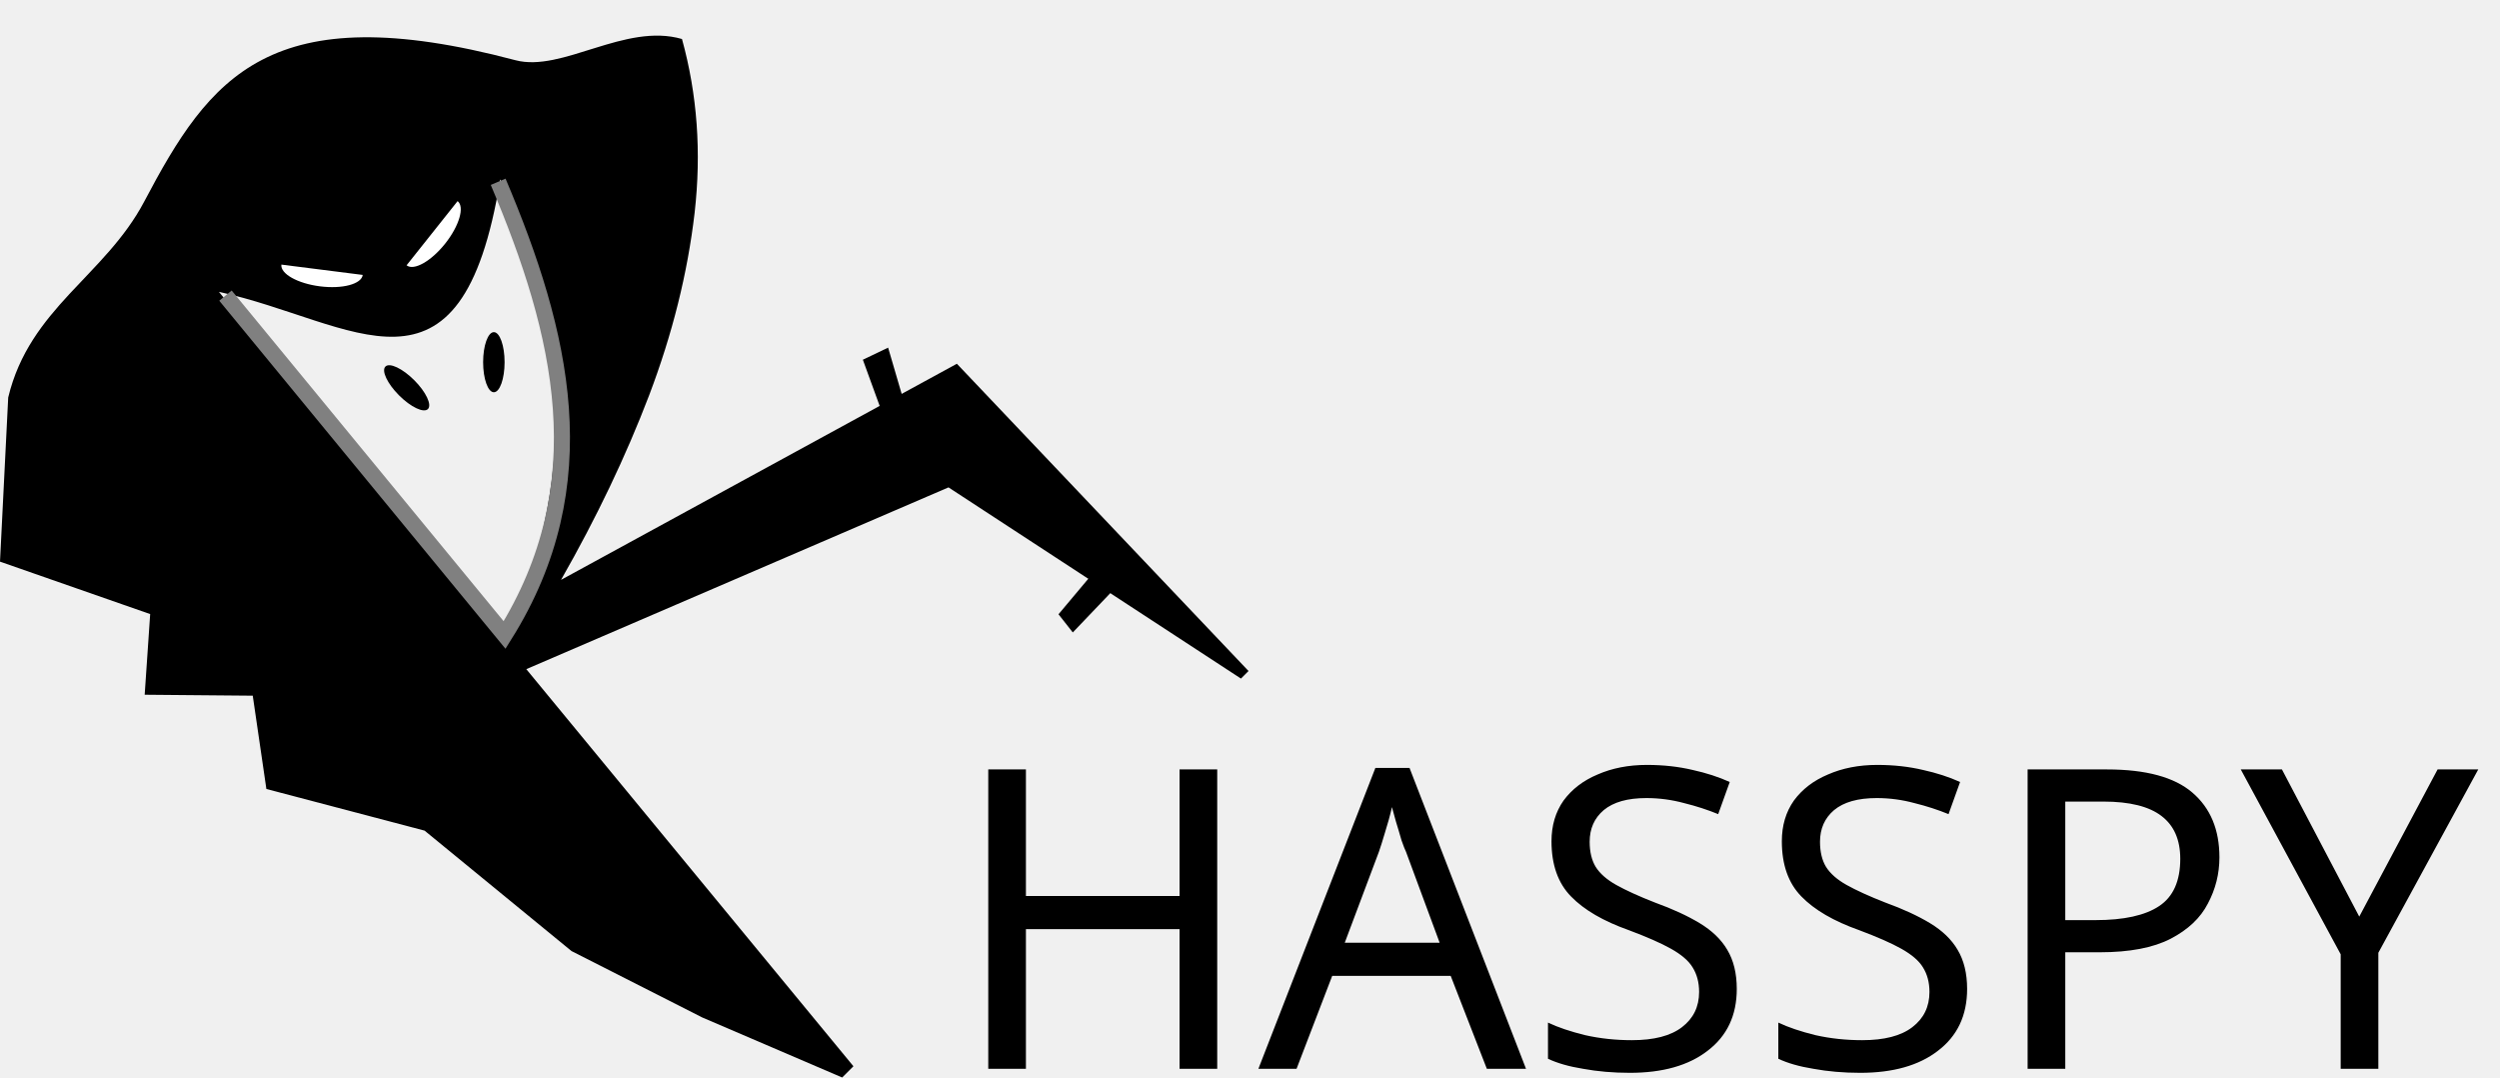
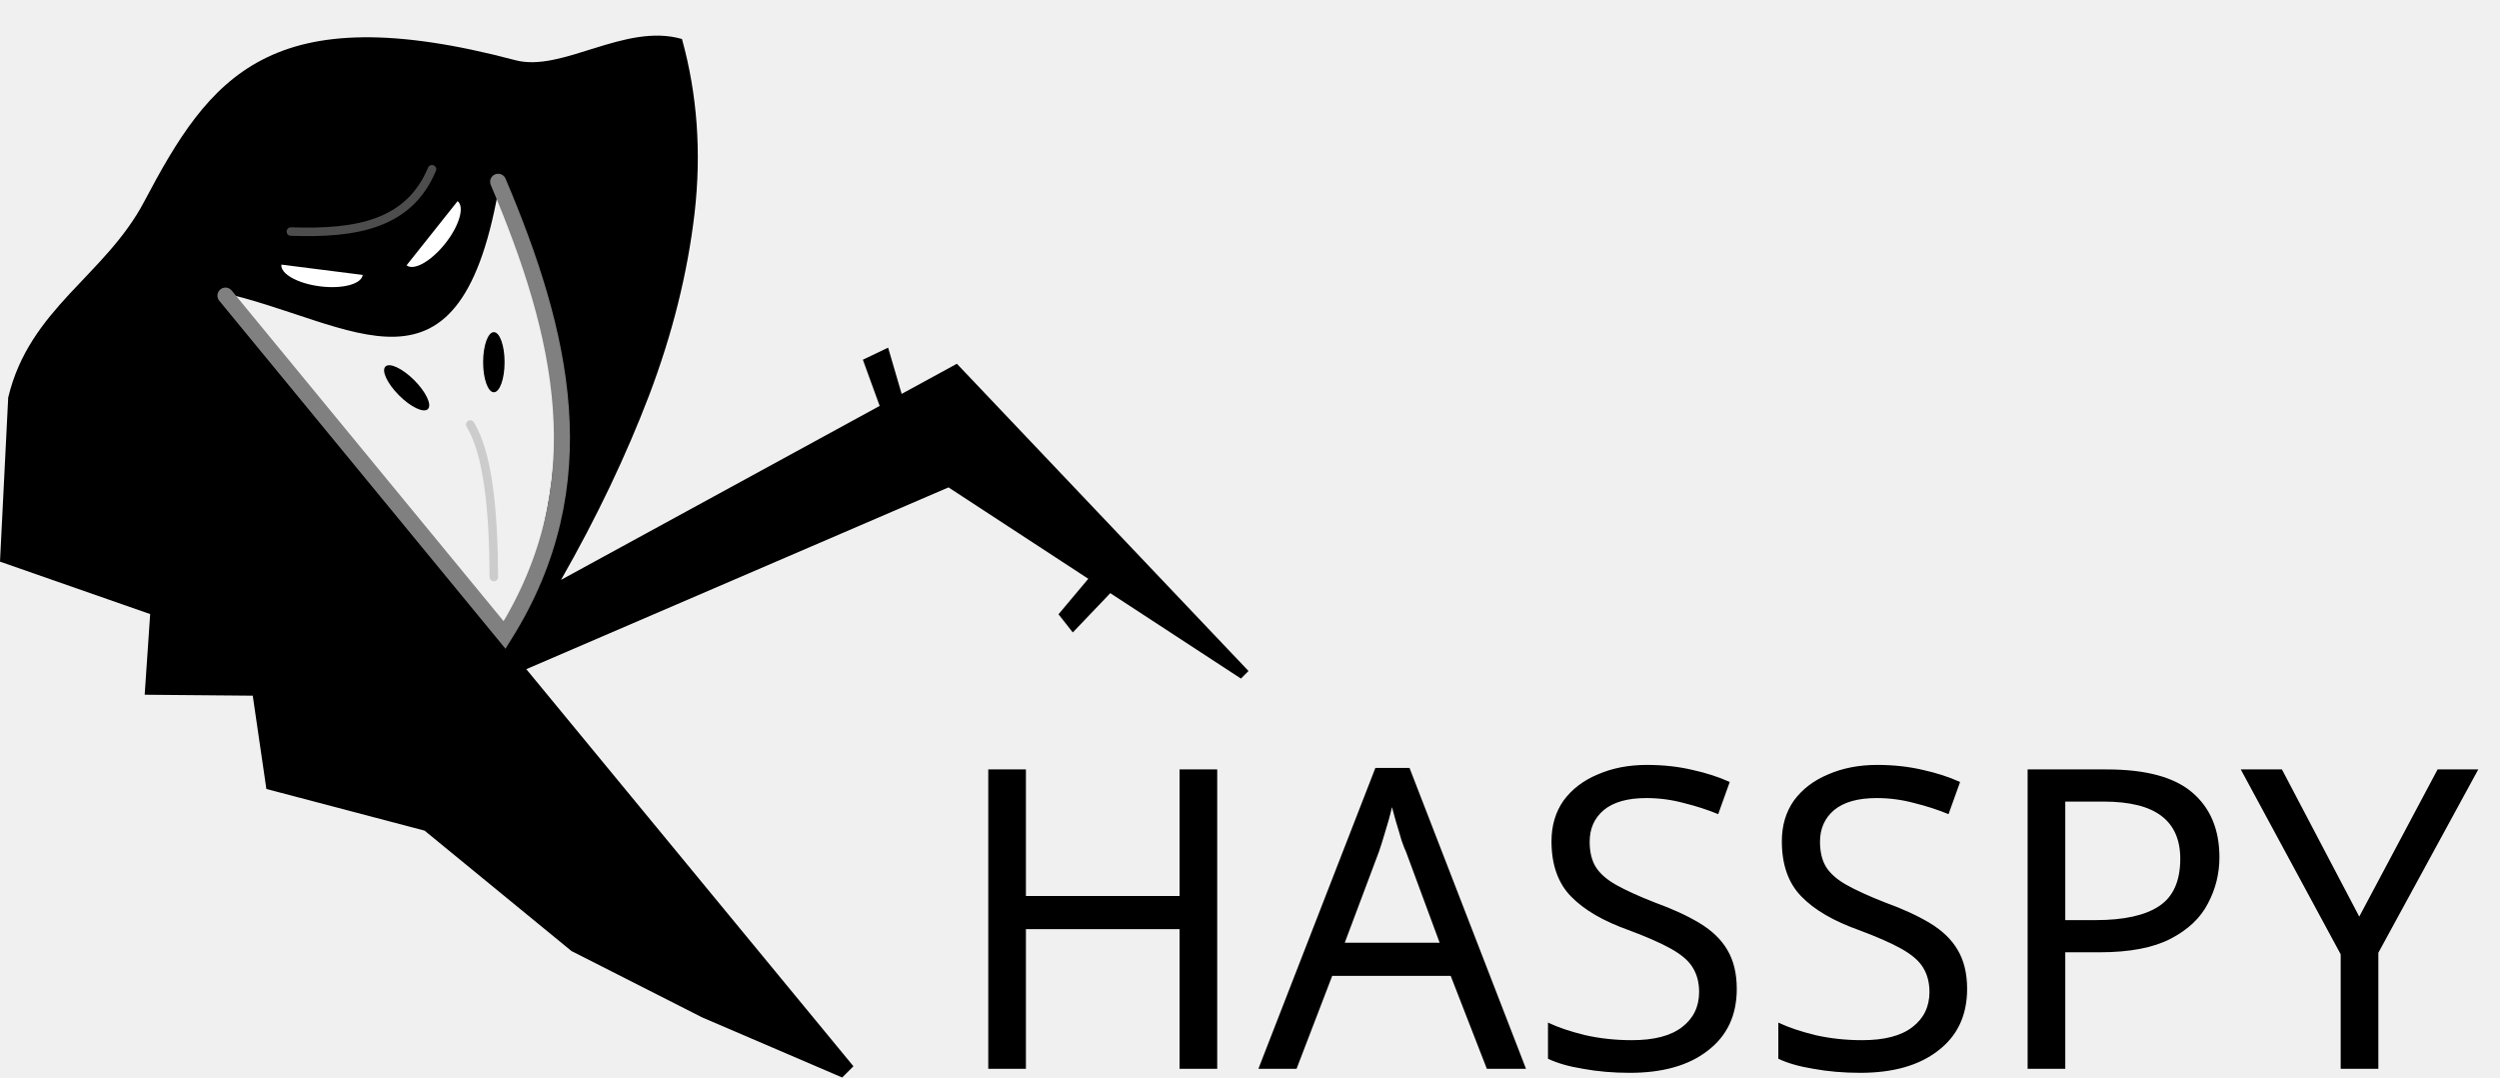
<svg xmlns="http://www.w3.org/2000/svg" width="77.766mm" height="33.517mm" viewBox="0 0 77.766 33.517" version="1.1" id="svg8">
  <defs id="defs2" />
  <g id="layer1" transform="translate(-36.69179,-10.5931)">
    <text xml:space="preserve" style="font-style:normal;font-weight:normal;font-size:13.053px;line-height:1.25;font-family:sans-serif;letter-spacing:0px;word-spacing:0px;fill:#000000;fill-opacity:1;stroke:none;stroke-width:0.326" x="66.179" y="43.84" id="text824">
      <tspan id="tspan822" x="66.179" y="43.84" style="font-style:normal;font-variant:normal;font-weight:normal;font-stretch:normal;font-size:13.053px;font-family:'CC Adamantium';-inkscape-font-specification:'CC Adamantium, Normal';font-variant-ligatures:normal;font-variant-caps:normal;font-variant-numeric:normal;font-feature-settings:normal;text-align:start;writing-mode:lr-tb;text-anchor:start;stroke-width:0.326">HASSPY</tspan>
    </text>
    <g id="g2275">
      <g id="text817" style="font-style:normal;font-weight:normal;font-size:41.38px;line-height:1.25;font-family:sans-serif;letter-spacing:0px;word-spacing:0px;fill:#000000;fill-opacity:1;stroke:none;stroke-width:1.034" transform="rotate(-45)" aria-label="R">
        <path id="path819" style="font-style:normal;font-variant:normal;font-weight:normal;font-stretch:normal;font-size:41.381px;font-family:'CC Adamantium';-inkscape-font-specification:'CC Adamantium, Normal';font-variant-ligatures:normal;font-variant-caps:normal;font-variant-numeric:normal;font-feature-settings:normal;text-align:start;writing-mode:lr-tb;text-anchor:start;stroke-width:1.034" d="M 31.509,62.492 31.168,75.667 H 30.835 L 28.605,65.027 15.317,59.735 13.781,75.667 H 13.286 L 11.528,71.268 10.111,66.93 9.527,61.048 6.962,56.651 8.714,54.299 6.357,51.9 8.252,50.247 6.101,45.789 9.892,42.359 c 2.436,-1.493 4.806,-0.545 7.304,-1.317 4.174,-1.29 7.295,-1.792 11.276,5.06 0.757,1.302 3.239,1.579 4.131,3.198 -0.882,1.556 -2.064,2.923 -3.546,4.102 -1.482,1.172 -3.152,2.175 -5.011,3.011 -1.852,0.828 -3.853,1.536 -6.001,2.122 z M 25.516,48.388 c -6.143,4.429 -6.341,-0.107 -8.664,-3.716 l -1.283,13.861 c 5.546,-1.913 8.341,-6.052 9.947,-10.145 z" />
      </g>
      <ellipse ry="0.935" rx="0.334" cy="21.86" cx="52.06" id="path2115" style="opacity:1;fill:#000000;fill-opacity:1;stroke:none;stroke-width:1;stroke-opacity:1" />
      <ellipse transform="rotate(-45)" style="opacity:1;fill:#000000;fill-opacity:1;stroke:none;stroke-width:1;stroke-opacity:1" id="ellipse2117" cx="18.873" cy="50.914" rx="0.334" ry="0.935" />
      <path id="path2119" d="m 64.332,23.951 -0.789,-2.168 0.786,-0.376 0.715,2.442 z" style="fill:#000000;stroke:none;stroke-width:0.265px;stroke-linecap:butt;stroke-linejoin:miter;stroke-opacity:1" />
      <path style="fill:#000000;stroke:none;stroke-width:0.265px;stroke-linecap:butt;stroke-linejoin:miter;stroke-opacity:1" d="m 69.631,29.701 1.483,-1.767 0.719,0.492 -1.757,1.84 z" id="path2121" />
      <path id="path2123" d="m 47.979,19.145 c -0.036,0.285 -0.632,0.444 -1.331,0.355 -0.699,-0.089 -1.236,-0.392 -1.2,-0.676 z" style="opacity:1;fill:#ffffff;fill-opacity:1;stroke:none;stroke-width:1;stroke-opacity:1" />
      <path style="opacity:1;fill:#ffffff;fill-opacity:1;stroke:none;stroke-width:1;stroke-opacity:1" d="m 49.344,18.846 c 0.225,0.179 0.762,-0.124 1.201,-0.675 0.438,-0.551 0.612,-1.143 0.387,-1.322 z" id="path2126" />
-       <path id="path2128" d="m 43.708,19.789 8.686,10.557 c 2.944,-4.699 1.792,-9.399 -0.2,-14.098" style="fill:none;stroke:#808080;stroke-width:0.5;stroke-linecap:butt;stroke-linejoin:miter;stroke-opacity:1;opacity:1;stroke-miterlimit:4;stroke-dasharray:none" />
+       <path id="path2128" d="m 43.708,19.789 8.686,10.557 c 2.944,-4.699 1.792,-9.399 -0.2,-14.098" style="fill:none;stroke:#808080;stroke-width:0.5;stroke-linecap:round;stroke-linejoin:miter;stroke-opacity:1;opacity:1;stroke-miterlimit:4;stroke-dasharray:none" />
    </g>
+     <path style="fill:none;stroke:#cccccc;stroke-width:0.265px;stroke-linecap:round;stroke-linejoin:miter;stroke-opacity:1" d="m 51.325,23.798 c 0.542,0.888 0.726,2.612 0.735,4.744" id="path902" />
+     <path id="path904" d="m 50.135,15.858 c -0.718,1.711 -2.335,2.009 -4.392,1.938" style="fill:none;stroke:#4d4d4d;stroke-width:0.265px;stroke-linecap:round;stroke-linejoin:miter;stroke-opacity:1" />
  </g>
</svg>
